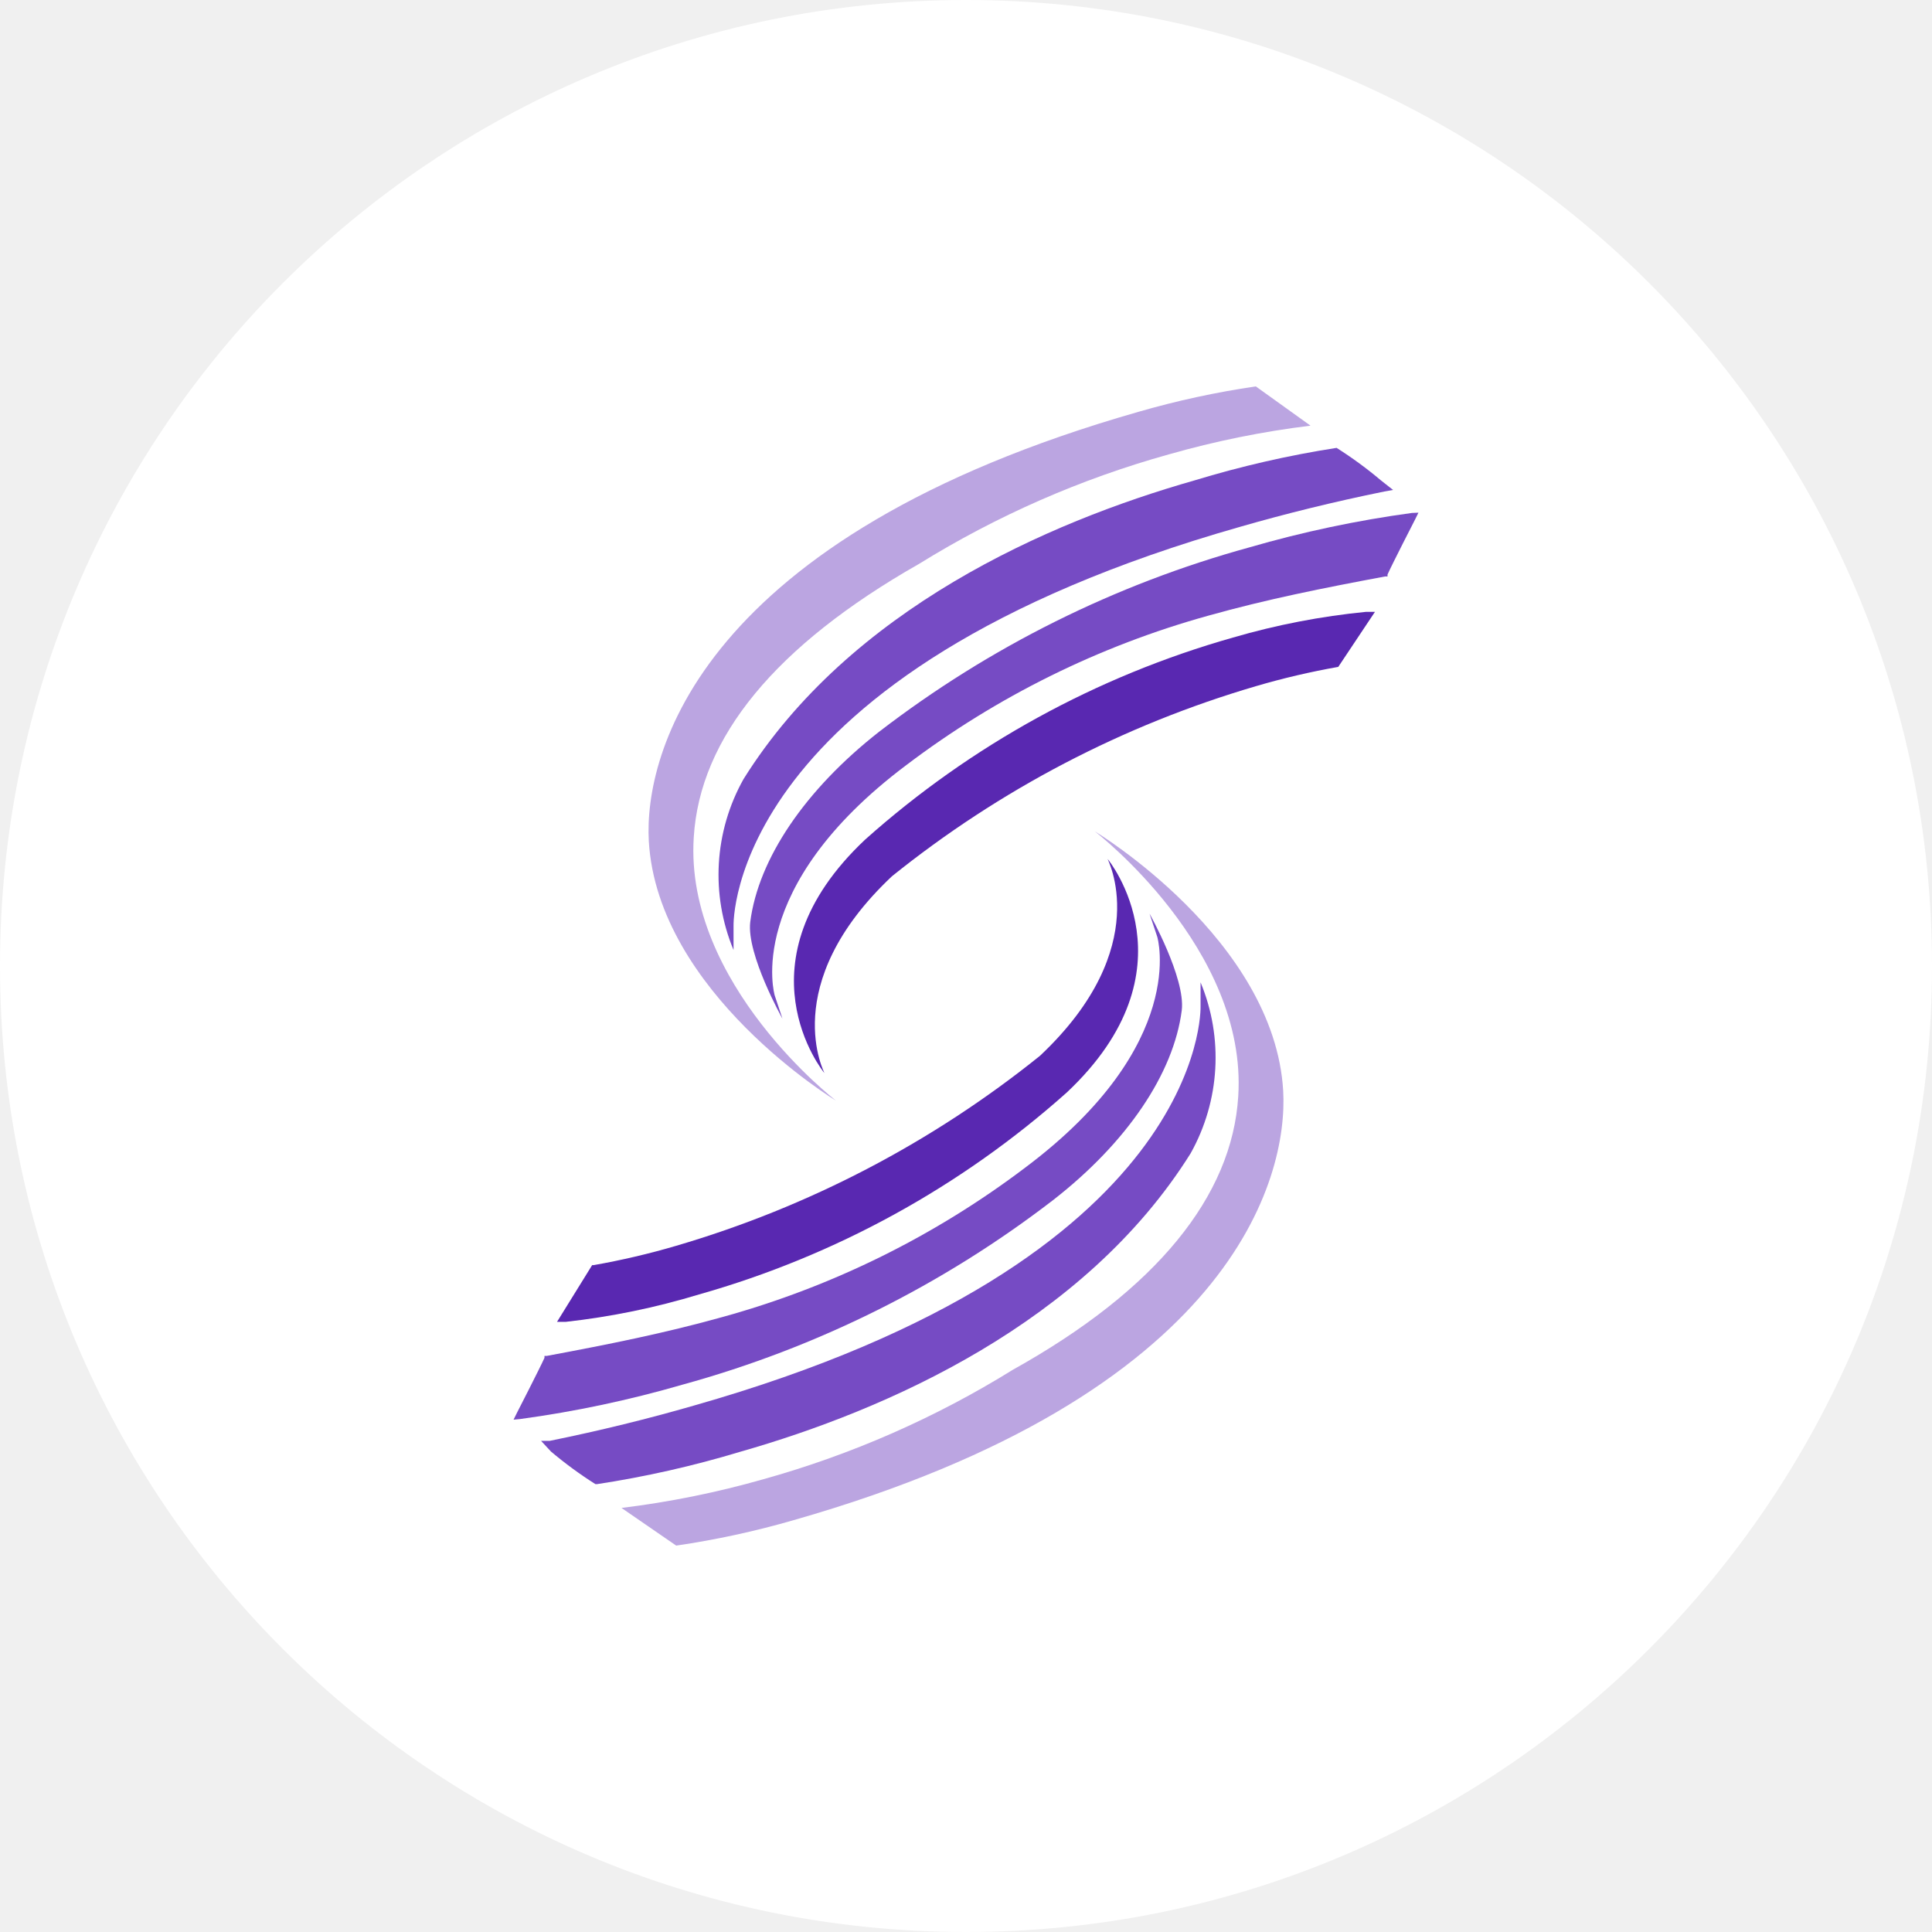
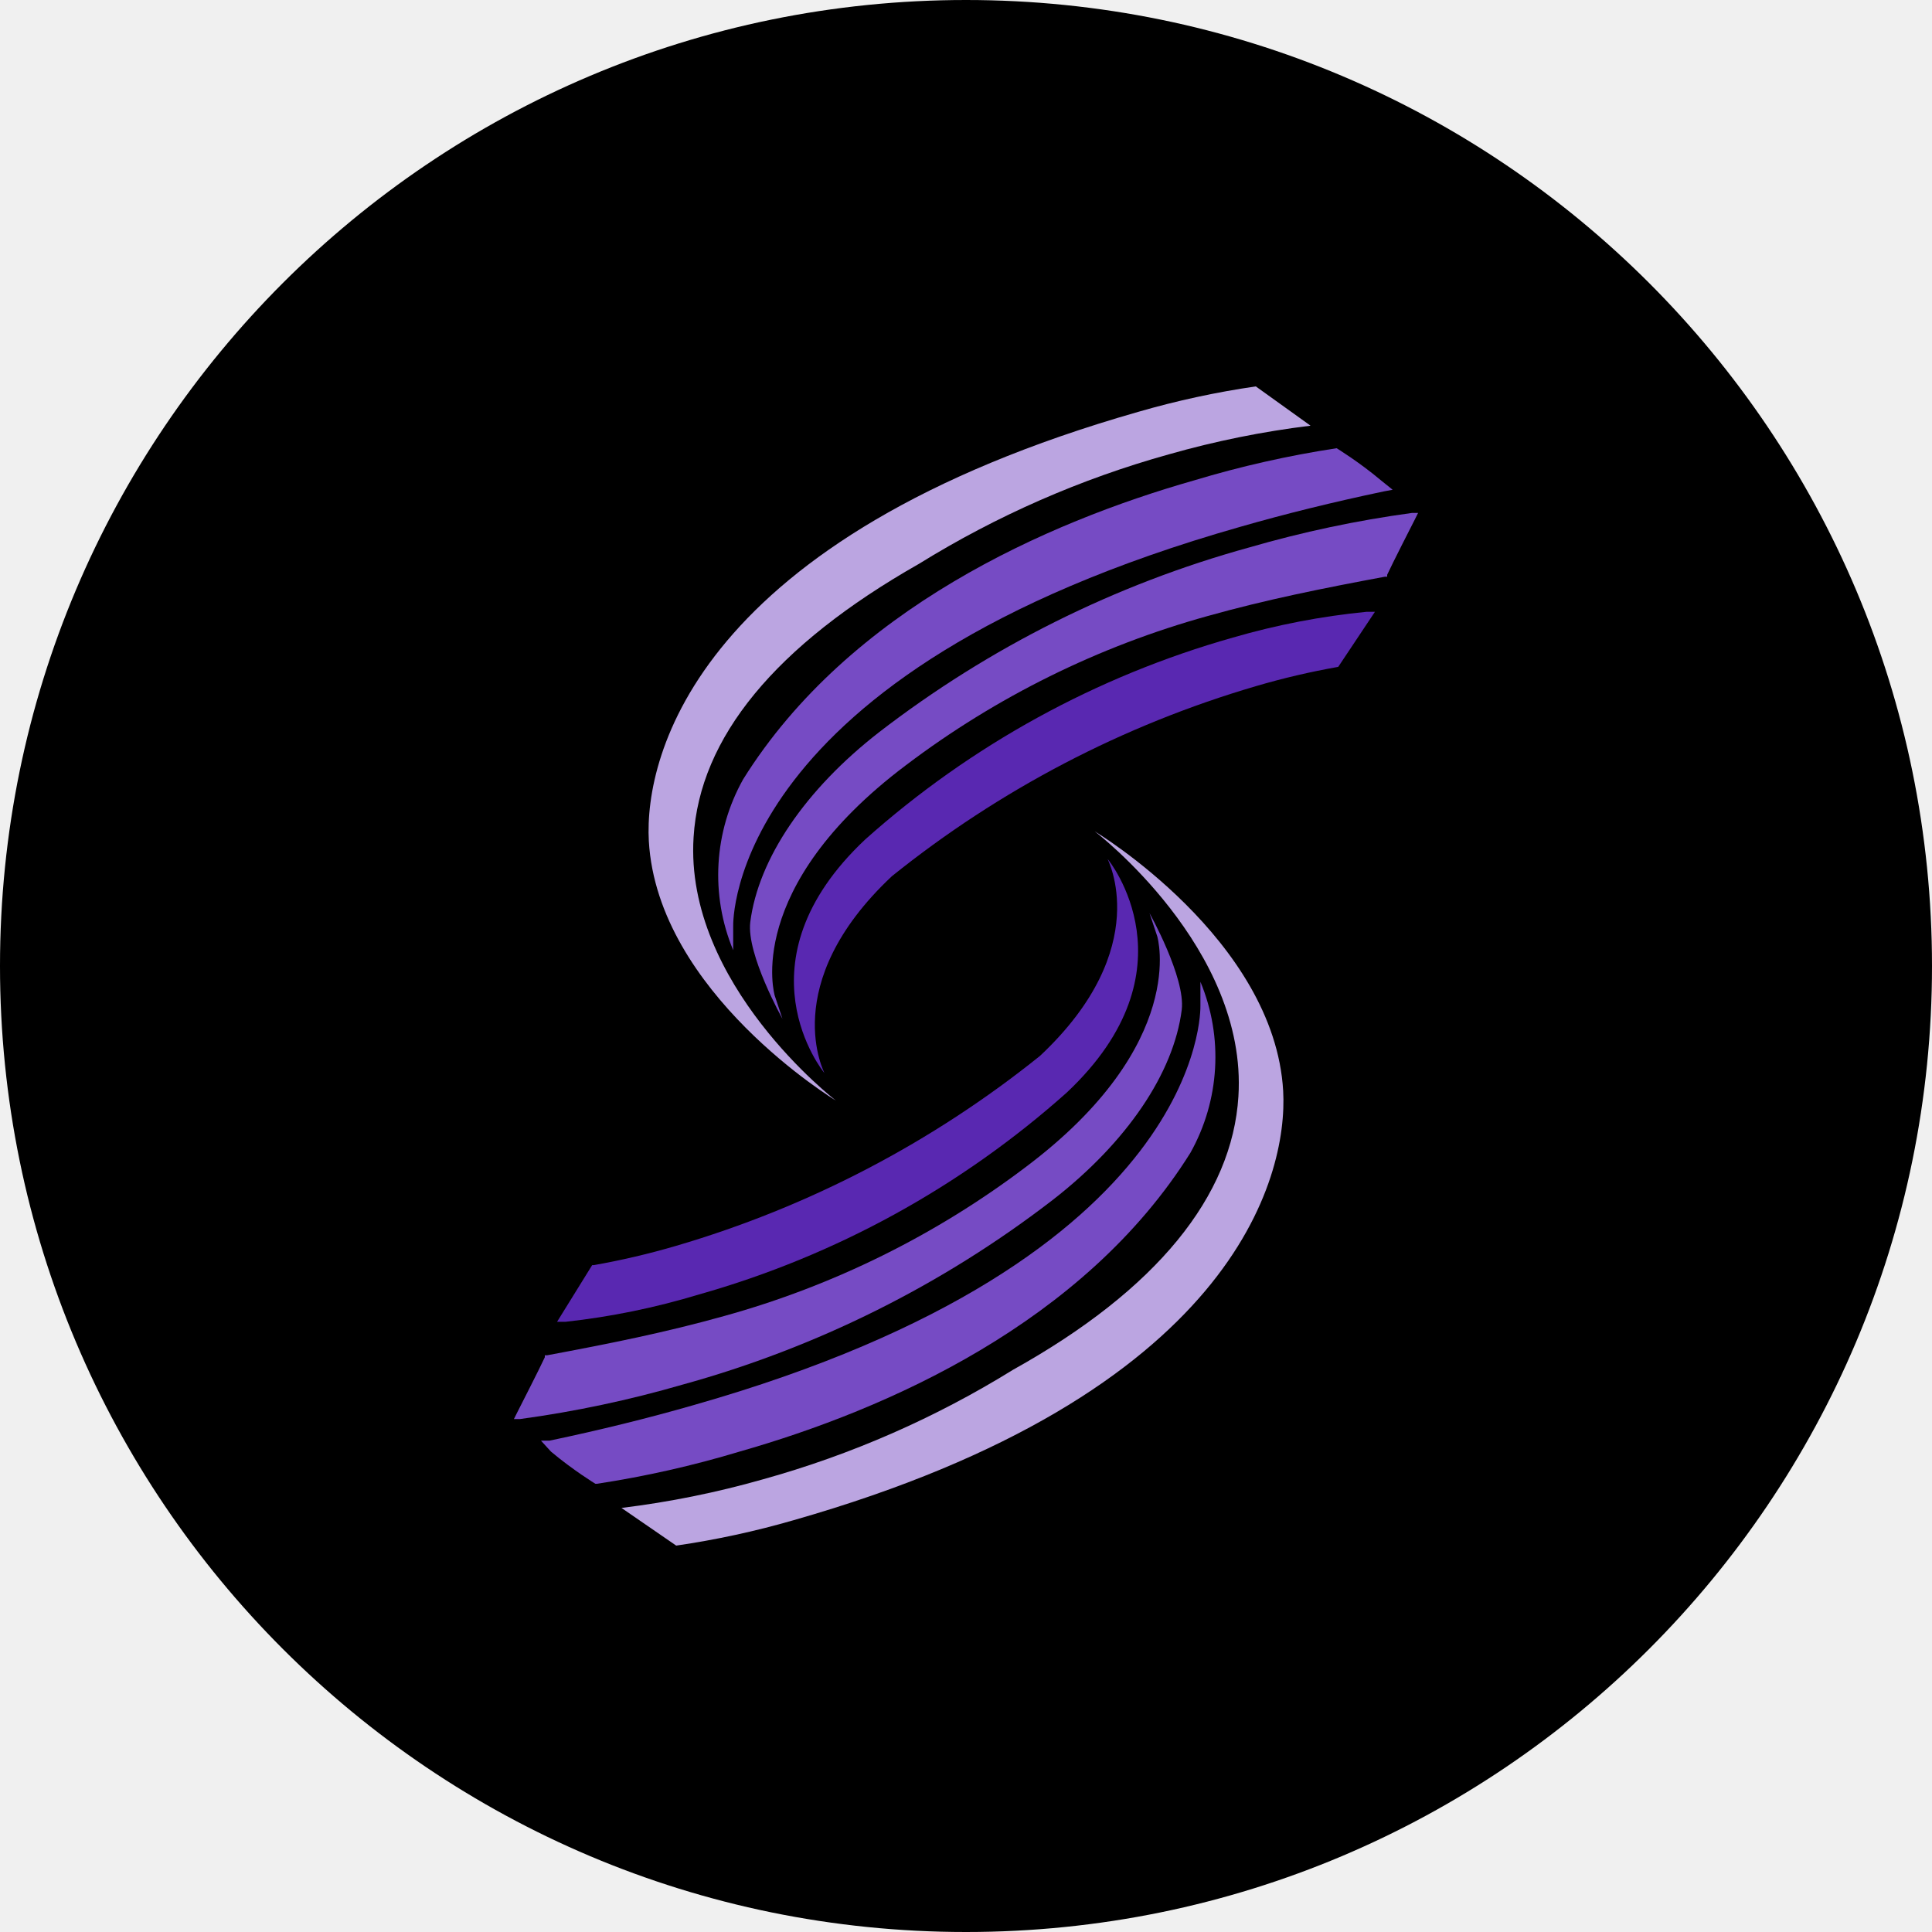
- <svg xmlns="http://www.w3.org/2000/svg" viewBox="0 0 220 220">
+ <svg xmlns="http://www.w3.org/2000/svg" viewBox="0 0 60 60">
  <defs>
-     <style>.cls-1{fill:#fff;}.cls-2{fill:#5928b1;}.cls-3{fill:#764bc4;}.cls-4{fill:#bba5e1;}</style>
+     <style>.cls-1{fill:#5928b1;}.cls-2{fill:#764bc4;}.cls-3{fill:#bba5e1;}</style>
  </defs>
  <g id="图层_2" data-name="图层 2">
    <g id="图层_1-2" data-name="图层 1">
-       <circle class="cls-1" cx="110" cy="110" r="110" />
-       <path class="cls-2" d="M140.4,72.6a106.43,106.43,0,0,0-41.88,23c-14.88,14-4.76,26.47-4.65,26.58s-5.47-10,7.7-22.4A119.89,119.89,0,0,1,143,78.14a86.42,86.42,0,0,1,9.39-2.2h0l4.18-6.27h-1A82.9,82.9,0,0,0,140.4,72.6Z" />
-       <path class="cls-3" d="M157.26,54.71A46.06,46.06,0,0,0,152.2,51h0A117.33,117.33,0,0,0,136,54.71c-16.72,4.76-39.23,14.66-51.33,34a22.29,22.29,0,0,0-1.14,19.47v-2.71c0-.29-.81-28.86,57.75-45.5,5.1-1.47,10.6-2.83,16.35-4l1-.18Z" />
-       <path class="cls-3" d="M160.78,58.41a128.25,128.25,0,0,0-18.51,3.92,122.27,122.27,0,0,0-42.17,21C91.7,89.91,86.35,97.79,85.43,105c-.44,3.67,3.67,11,3.67,11l-.88-2.64s-3.67-12.24,15-26.25a102.1,102.1,0,0,1,34.36-17c6.67-1.87,13.09-3.15,20.16-4.47H158v-.22c.51-1.14,3.08-6.16,3.12-6.23l.4-.81Z" />
-       <path class="cls-4" d="M79,95.33c.7-11.33,9.28-21.81,25.67-31.13A109.87,109.87,0,0,1,133.1,51.74a105.51,105.51,0,0,1,16.13-3.27L143,44a100.29,100.29,0,0,0-13.38,2.9c-50.05,14.3-56.29,39-55.74,48.87,1,17.27,21.31,29.56,21.31,29.56S77.92,112.05,79,95.33Z" />
-       <path class="cls-2" d="M79.6,147.4a106.43,106.43,0,0,0,41.88-23c14.88-14,4.76-26.47,4.65-26.58s5.47,10-7.7,22.4A119.89,119.89,0,0,1,77,141.86a86.42,86.42,0,0,1-9.39,2.2h-.18l-4,6.46h1A84,84,0,0,0,79.6,147.4Z" />
-       <path class="cls-3" d="M62.74,165.29A46.06,46.06,0,0,0,67.8,169H68a117.33,117.33,0,0,0,16.24-3.67c16.72-4.76,39.24-14.66,51.34-34a22.32,22.32,0,0,0,1.13-19.47v2.71c0,.29.81,28.86-57.75,45.5-5.09,1.47-10.59,2.83-16.35,4h-1Z" />
-       <path class="cls-3" d="M59.22,161.59a128.25,128.25,0,0,0,18.51-3.92,122.27,122.27,0,0,0,42.17-21c8.4-6.53,13.75-14.41,14.67-21.63.44-3.67-3.67-11-3.67-11l.88,2.64s3.67,12.24-15,26.25a102.1,102.1,0,0,1-34.36,17c-6.67,1.87-13.09,3.15-20.16,4.47H62v.22c-.51,1.14-3.08,6.16-3.12,6.23l-.4.81Z" />
-       <path class="cls-4" d="M141,124.85c-.7,11.33-9.28,22-25.67,31.13A109.9,109.9,0,0,1,86.9,168.45a105.49,105.49,0,0,1-16.13,3.26L77,176a100.29,100.29,0,0,0,13.38-2.9c50.05-14.3,56.29-39,55.74-48.87-1-17.27-21.45-29.56-21.45-29.56S142.08,108,141,124.85Z" />
+       <circle cx="30" cy="30" r="30" />
+       <path class="cls-1" d="M38.29,19.8a29,29,0,0,0-11.42,6.27c-4.06,3.82-1.3,7.22-1.27,7.25s-1.49-2.74,2.1-6.11A32.75,32.75,0,0,1,39,21.31a23.69,23.69,0,0,1,2.56-.6l0,0L42.7,19l-.26,0A22.84,22.84,0,0,0,38.29,19.8Z" />
+       <path class="cls-2" d="M42.89,14.92c-.69-.58-1.38-1-1.38-1l0,0h0a32,32,0,0,0-4.43,1c-4.56,1.3-10.7,4-14,9.28a6.09,6.09,0,0,0-.31,5.31l0-.74c0-.08-.22-7.87,15.75-12.41,1.39-.4,2.89-.77,4.46-1.1l.27-.05Z" />
+       <path class="cls-2" d="M43.85,15.93A35.08,35.08,0,0,0,38.8,17a33.32,33.32,0,0,0-11.5,5.74c-2.29,1.78-3.75,3.93-4,5.9-.12,1,1,3,1,3l-.24-.72s-1-3.34,4.08-7.16a27.85,27.85,0,0,1,9.37-4.63c1.82-.51,3.57-.86,5.5-1.22h.07l0-.06c.14-.31.84-1.68.85-1.7l.11-.22Z" />
+       <path class="cls-3" d="M21.54,26c.19-3.09,2.53-5.95,7-8.49a30,30,0,0,1,7.76-3.4,28.7,28.7,0,0,1,4.4-.89L39,12a27.16,27.16,0,0,0-3.65.79C21.7,16.69,20,23.42,20.15,26.12c.27,4.71,5.81,8.06,5.81,8.06S21.25,30.56,21.54,26Z" />
+       <path class="cls-1" d="M21.71,40.2a29,29,0,0,0,11.42-6.27c4.06-3.82,1.3-7.22,1.27-7.25s1.49,2.74-2.1,6.11A32.75,32.75,0,0,1,21,38.69a23.69,23.69,0,0,1-2.56.6l-.05,0L17.3,41.05l.26,0A22.84,22.84,0,0,0,21.71,40.2Z" />
+       <path class="cls-2" d="M17.11,45.08c.69.58,1.38,1,1.38,1l.05,0h0a32,32,0,0,0,4.43-1c4.56-1.3,10.7-4,14-9.28a6.09,6.09,0,0,0,.31-5.31l0,.74c0,.08.22,7.87-15.75,12.41-1.39.4-2.89.77-4.46,1.1l-.27,0Z" />
+       <path class="cls-2" d="M16.15,44.07A35.08,35.08,0,0,0,21.2,43a33.32,33.32,0,0,0,11.5-5.74c2.29-1.78,3.75-3.93,4-5.9.12-1-1-3-1-3l.24.72s1,3.34-4.08,7.16a27.85,27.85,0,0,1-9.37,4.63c-1.82.51-3.57.86-5.5,1.22h-.07l0,.06c-.14.31-.84,1.68-.85,1.7l-.11.22Z" />
+       <path class="cls-3" d="M38.46,34.05c-.19,3.09-2.53,6-7,8.49a30,30,0,0,1-7.76,3.4,28.7,28.7,0,0,1-4.4.89L21,48a27.16,27.16,0,0,0,3.65-.79C38.3,43.31,40,36.58,39.85,33.88,39.58,29.17,34,25.82,34,25.82S38.75,29.44,38.46,34.05Z" />
    </g>
  </g>
</svg>
